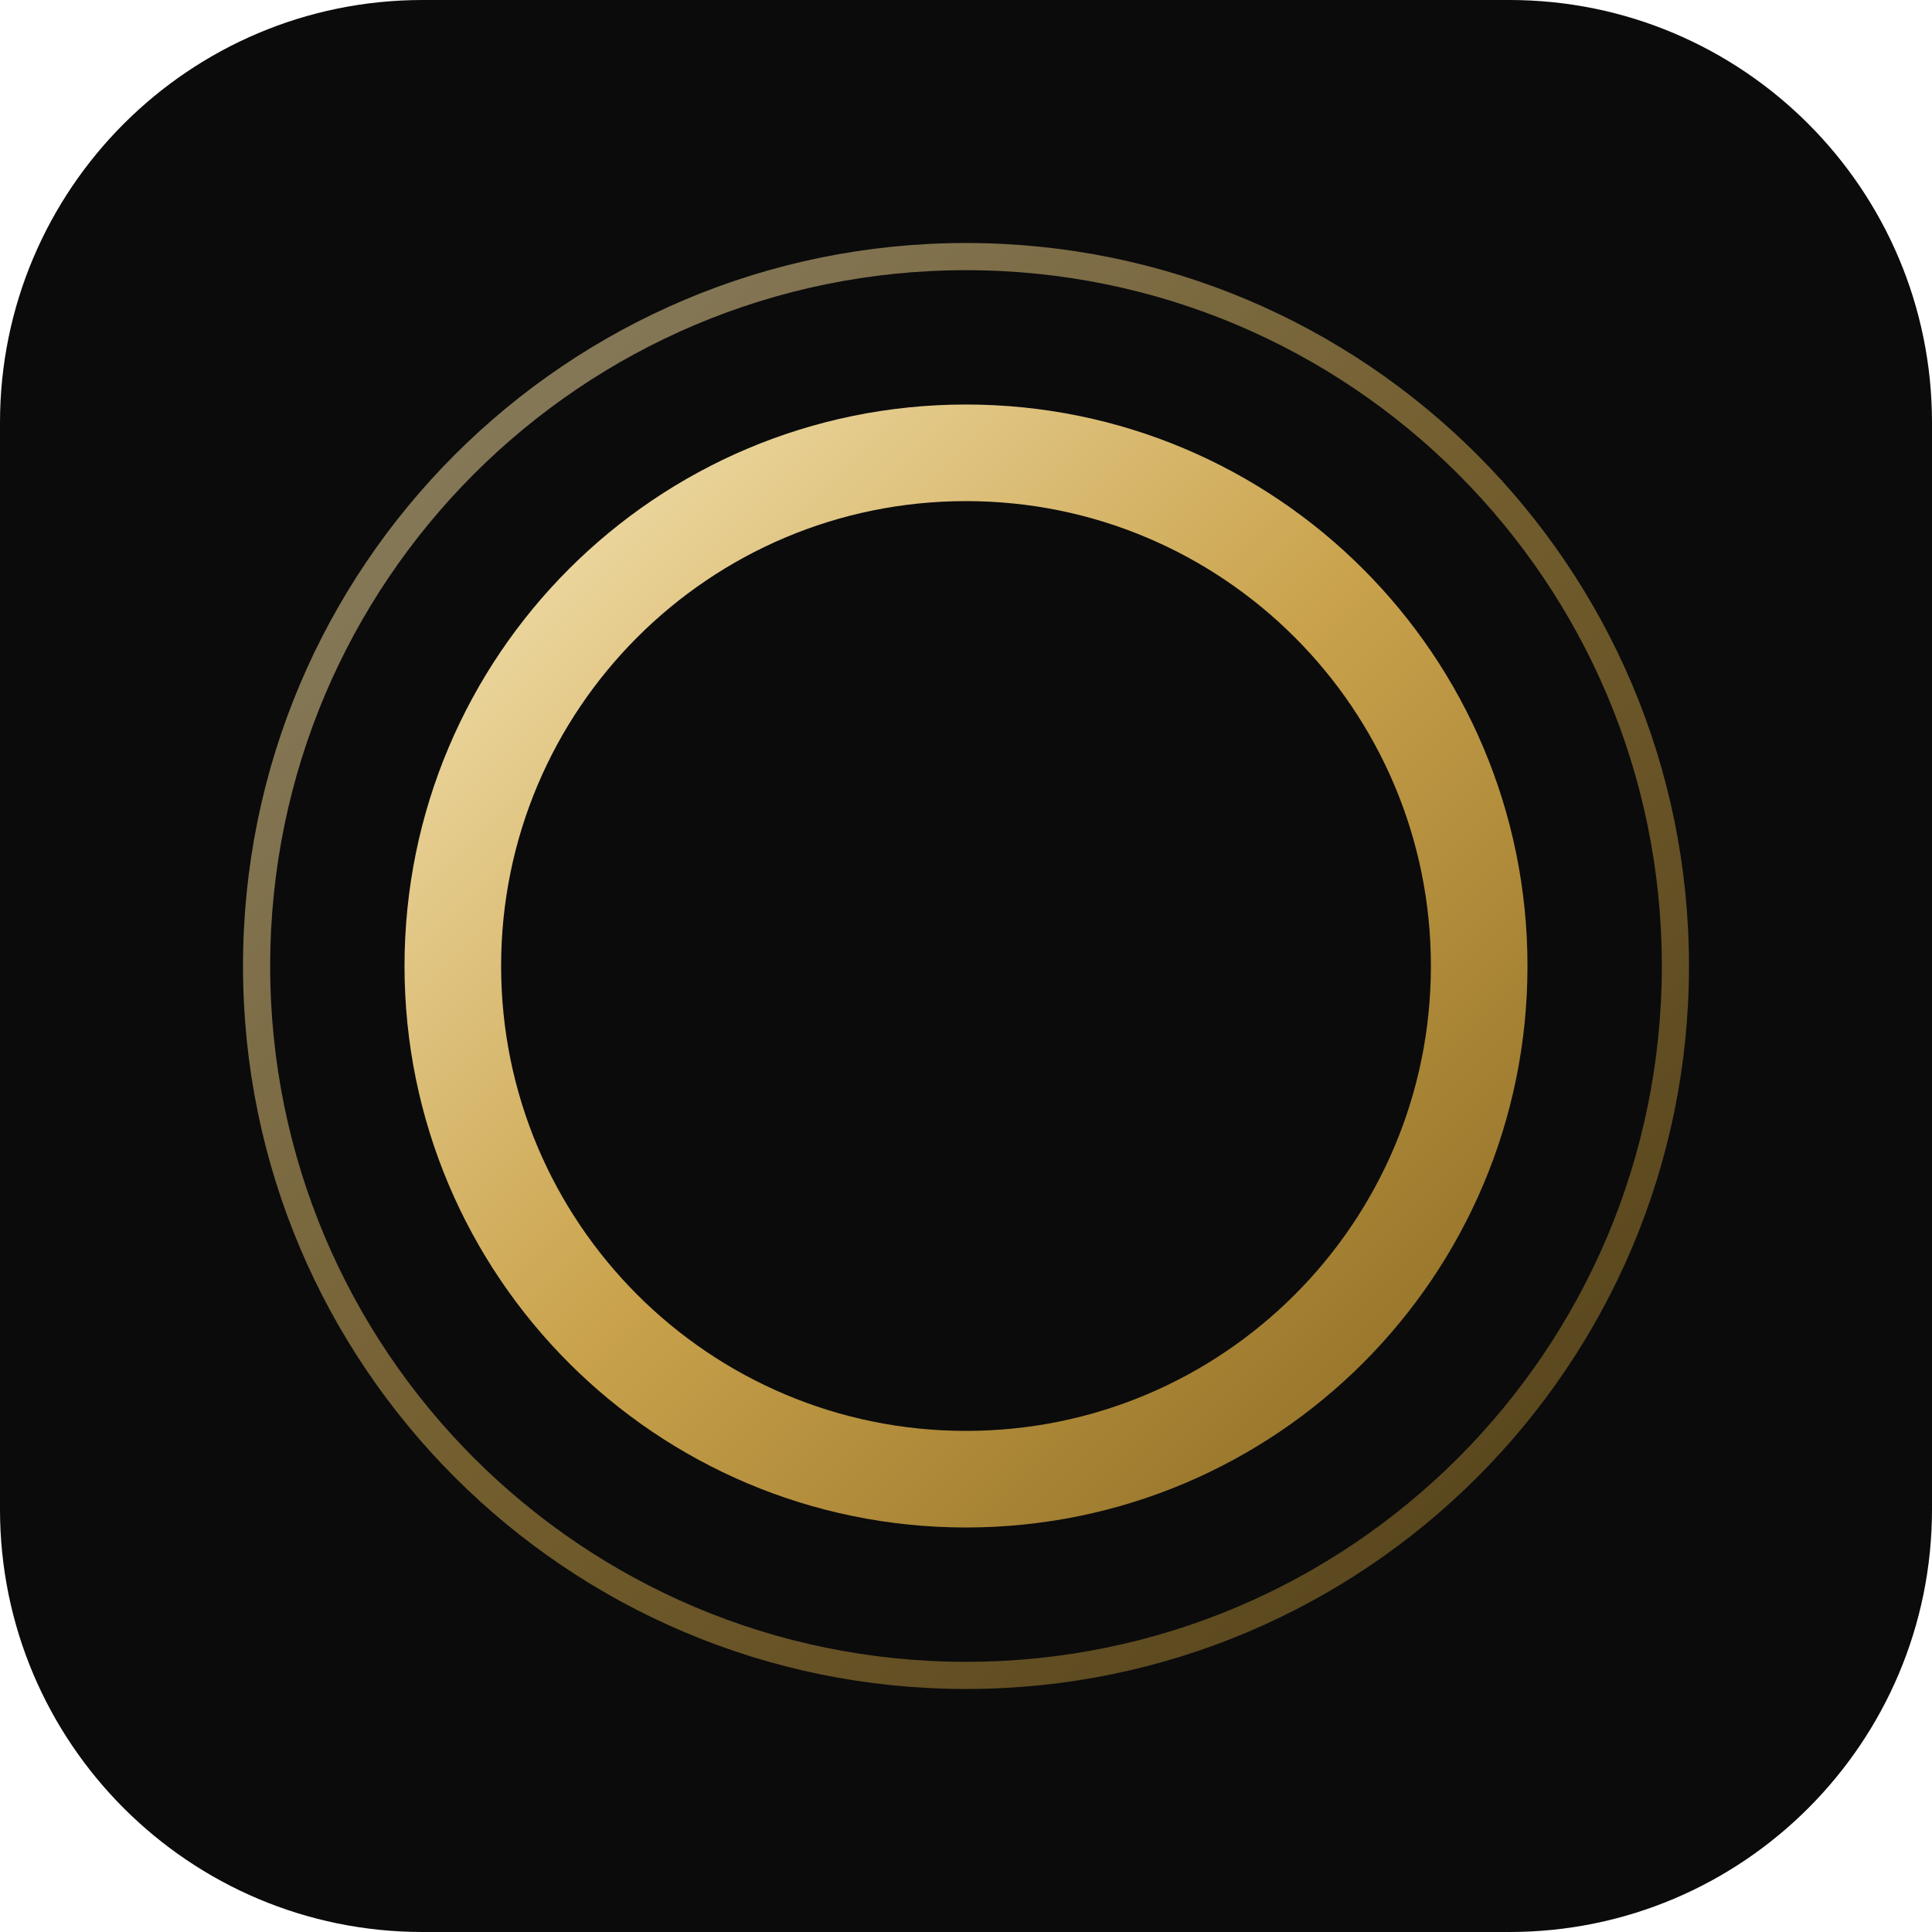
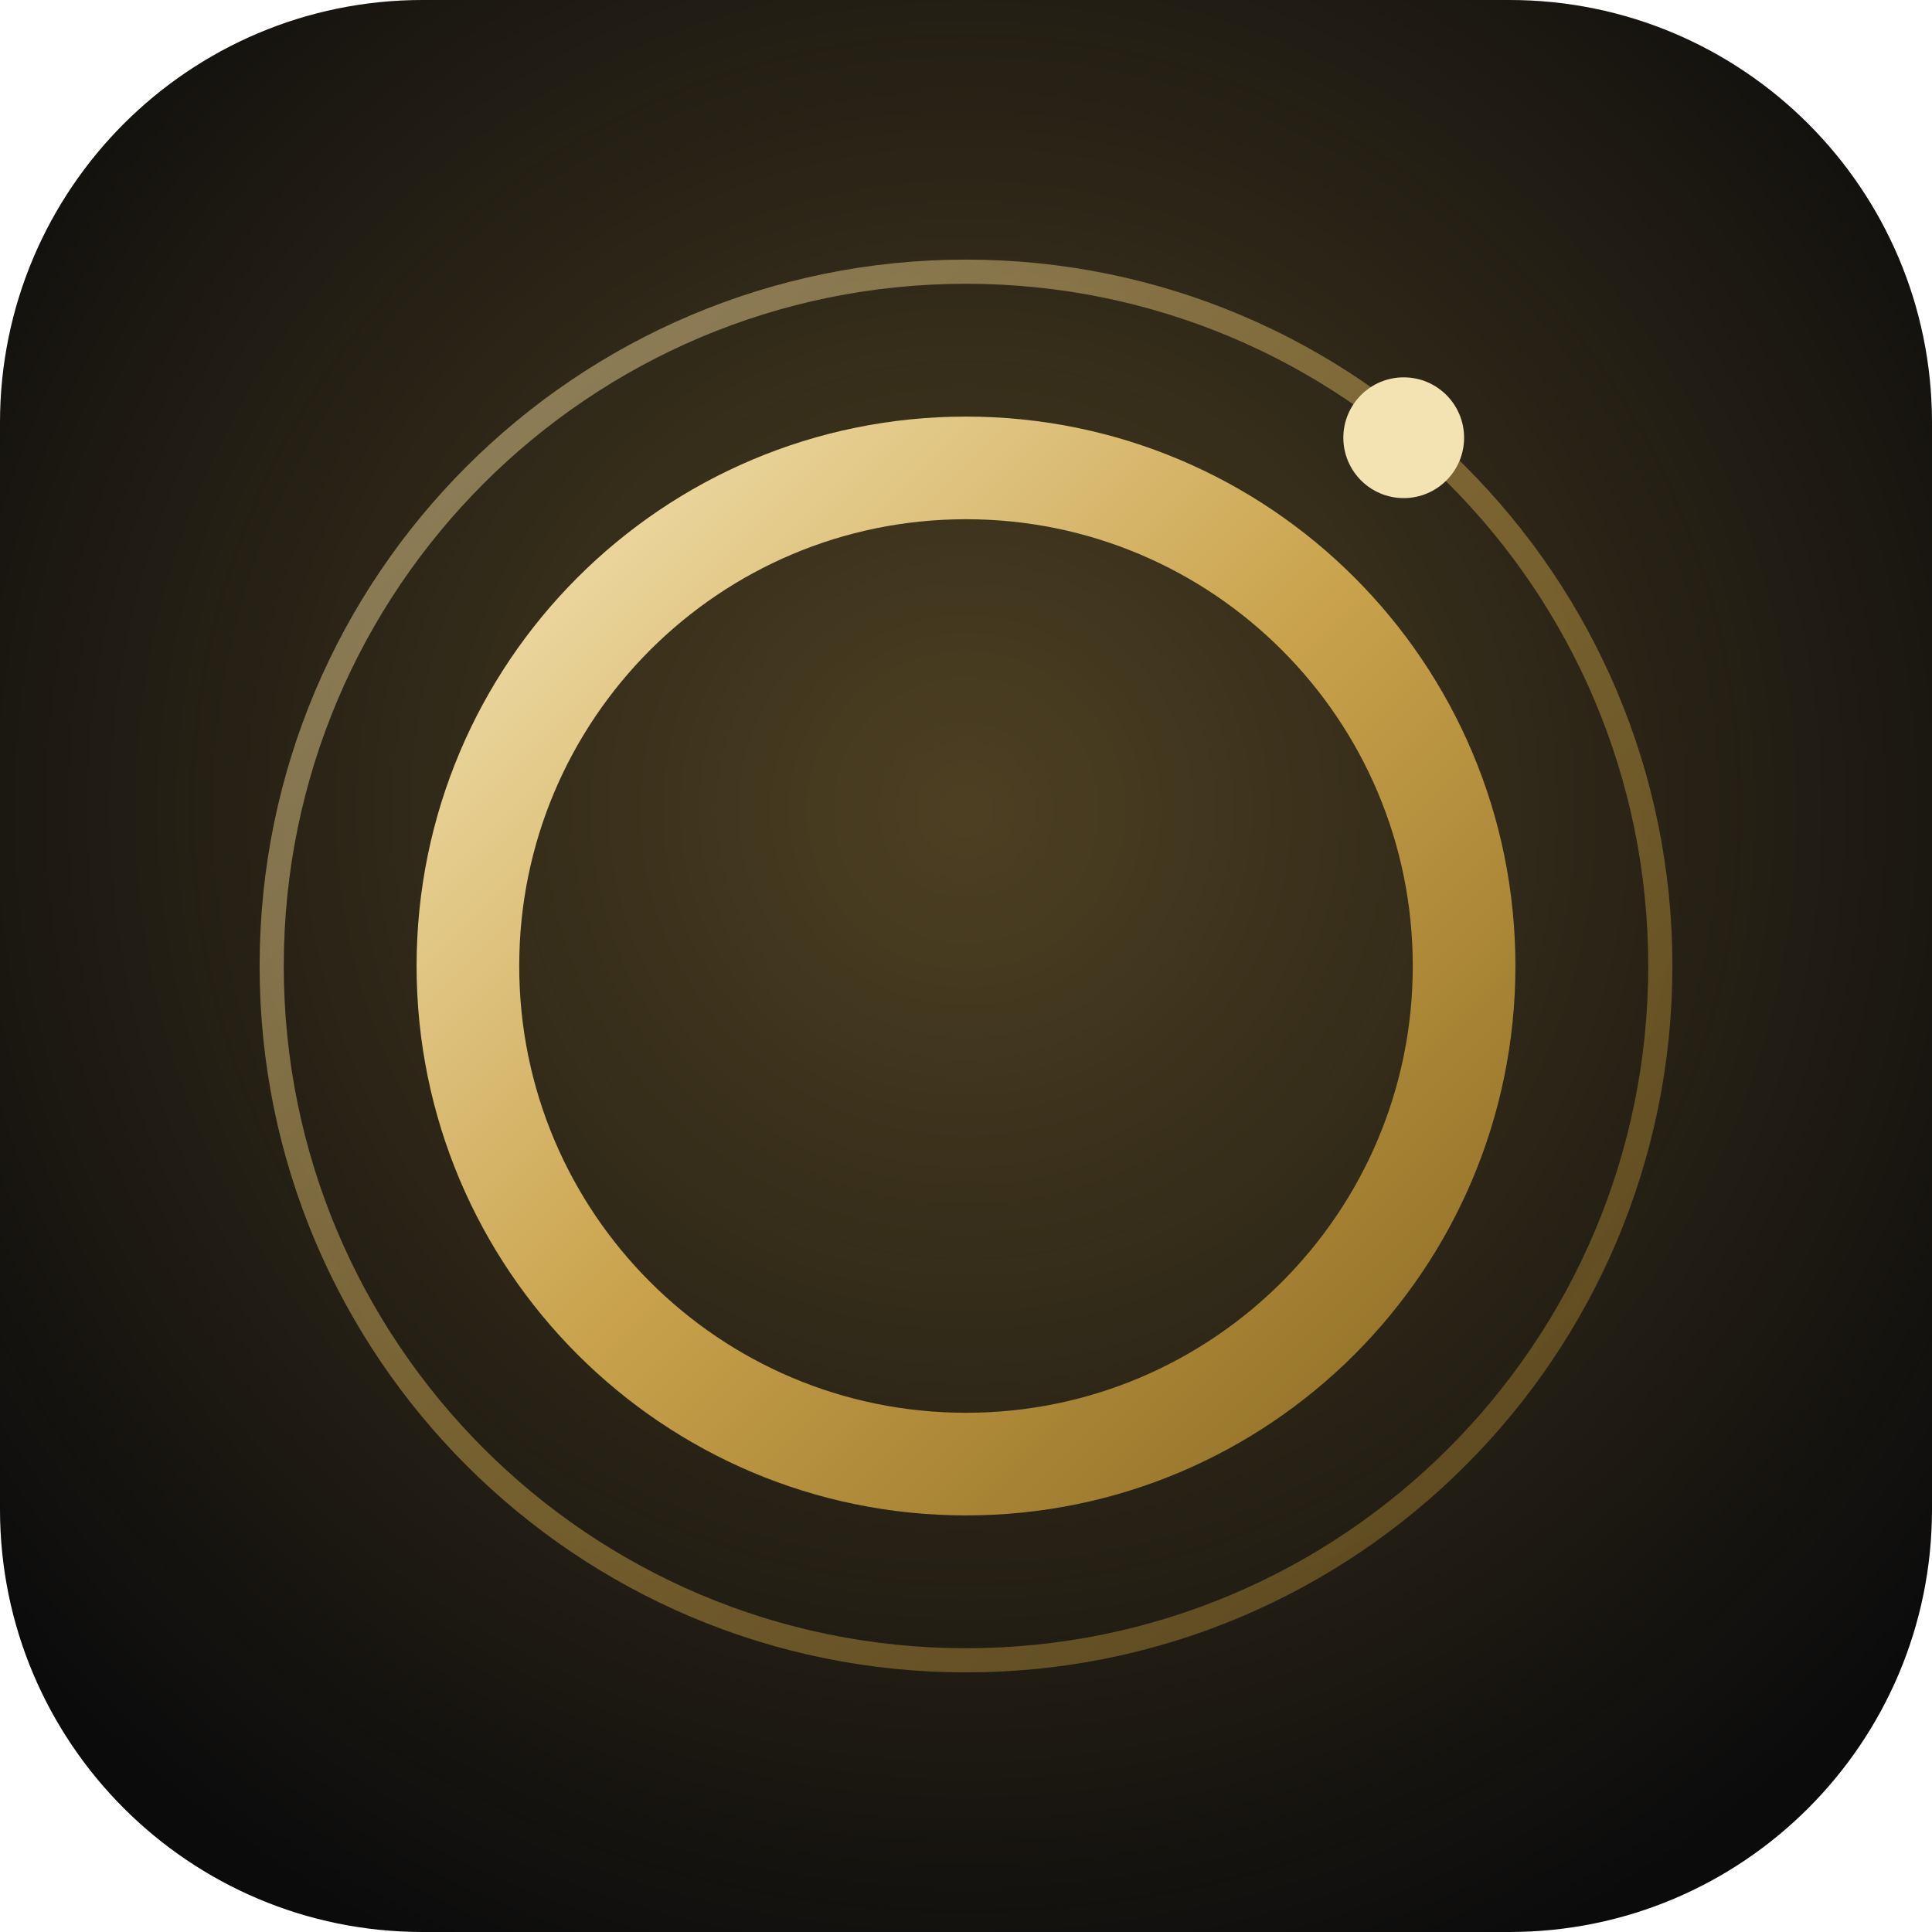
<svg xmlns="http://www.w3.org/2000/svg" viewBox="0 0 64 64">
  <defs>
    <linearGradient id="g" x1="0" y1="0" x2="1" y2="1">
      <stop offset="0" stop-color="#F4E3B2" />
      <stop offset="0.5" stop-color="#C9A24B" />
      <stop offset="1" stop-color="#8C6B23" />
    </linearGradient>
+     <radialGradient id="glow" cx="0.5" cy="0.42" r="0.65">
+       <stop offset="0" stop-color="#C9A24B" stop-opacity="0.35" />
+       <stop offset="1" stop-color="#C9A24B" stop-opacity="0" />
+     </radialGradient>
  </defs>
  <rect width="64" height="64" rx="14" fill="#0B0B0C" />
-   <circle cx="32" cy="32" r="17" fill="none" stroke="url(#g)" stroke-width="3.2" />
-   <circle cx="32" cy="32" r="23.5" fill="none" stroke="url(#g)" stroke-width="0.9" opacity="0.55" />
+   <rect width="64" height="64" rx="14" fill="url(#glow)" />
+   <circle cx="32" cy="32" r="16.5" fill="none" stroke="url(#g)" stroke-width="3.4" />
+   <circle cx="32" cy="32" r="23" fill="none" stroke="url(#g)" stroke-width="0.8" opacity="0.5" />
+   <circle cx="46.5" cy="14.5" r="2" fill="#F4E3B2" />
</svg>
